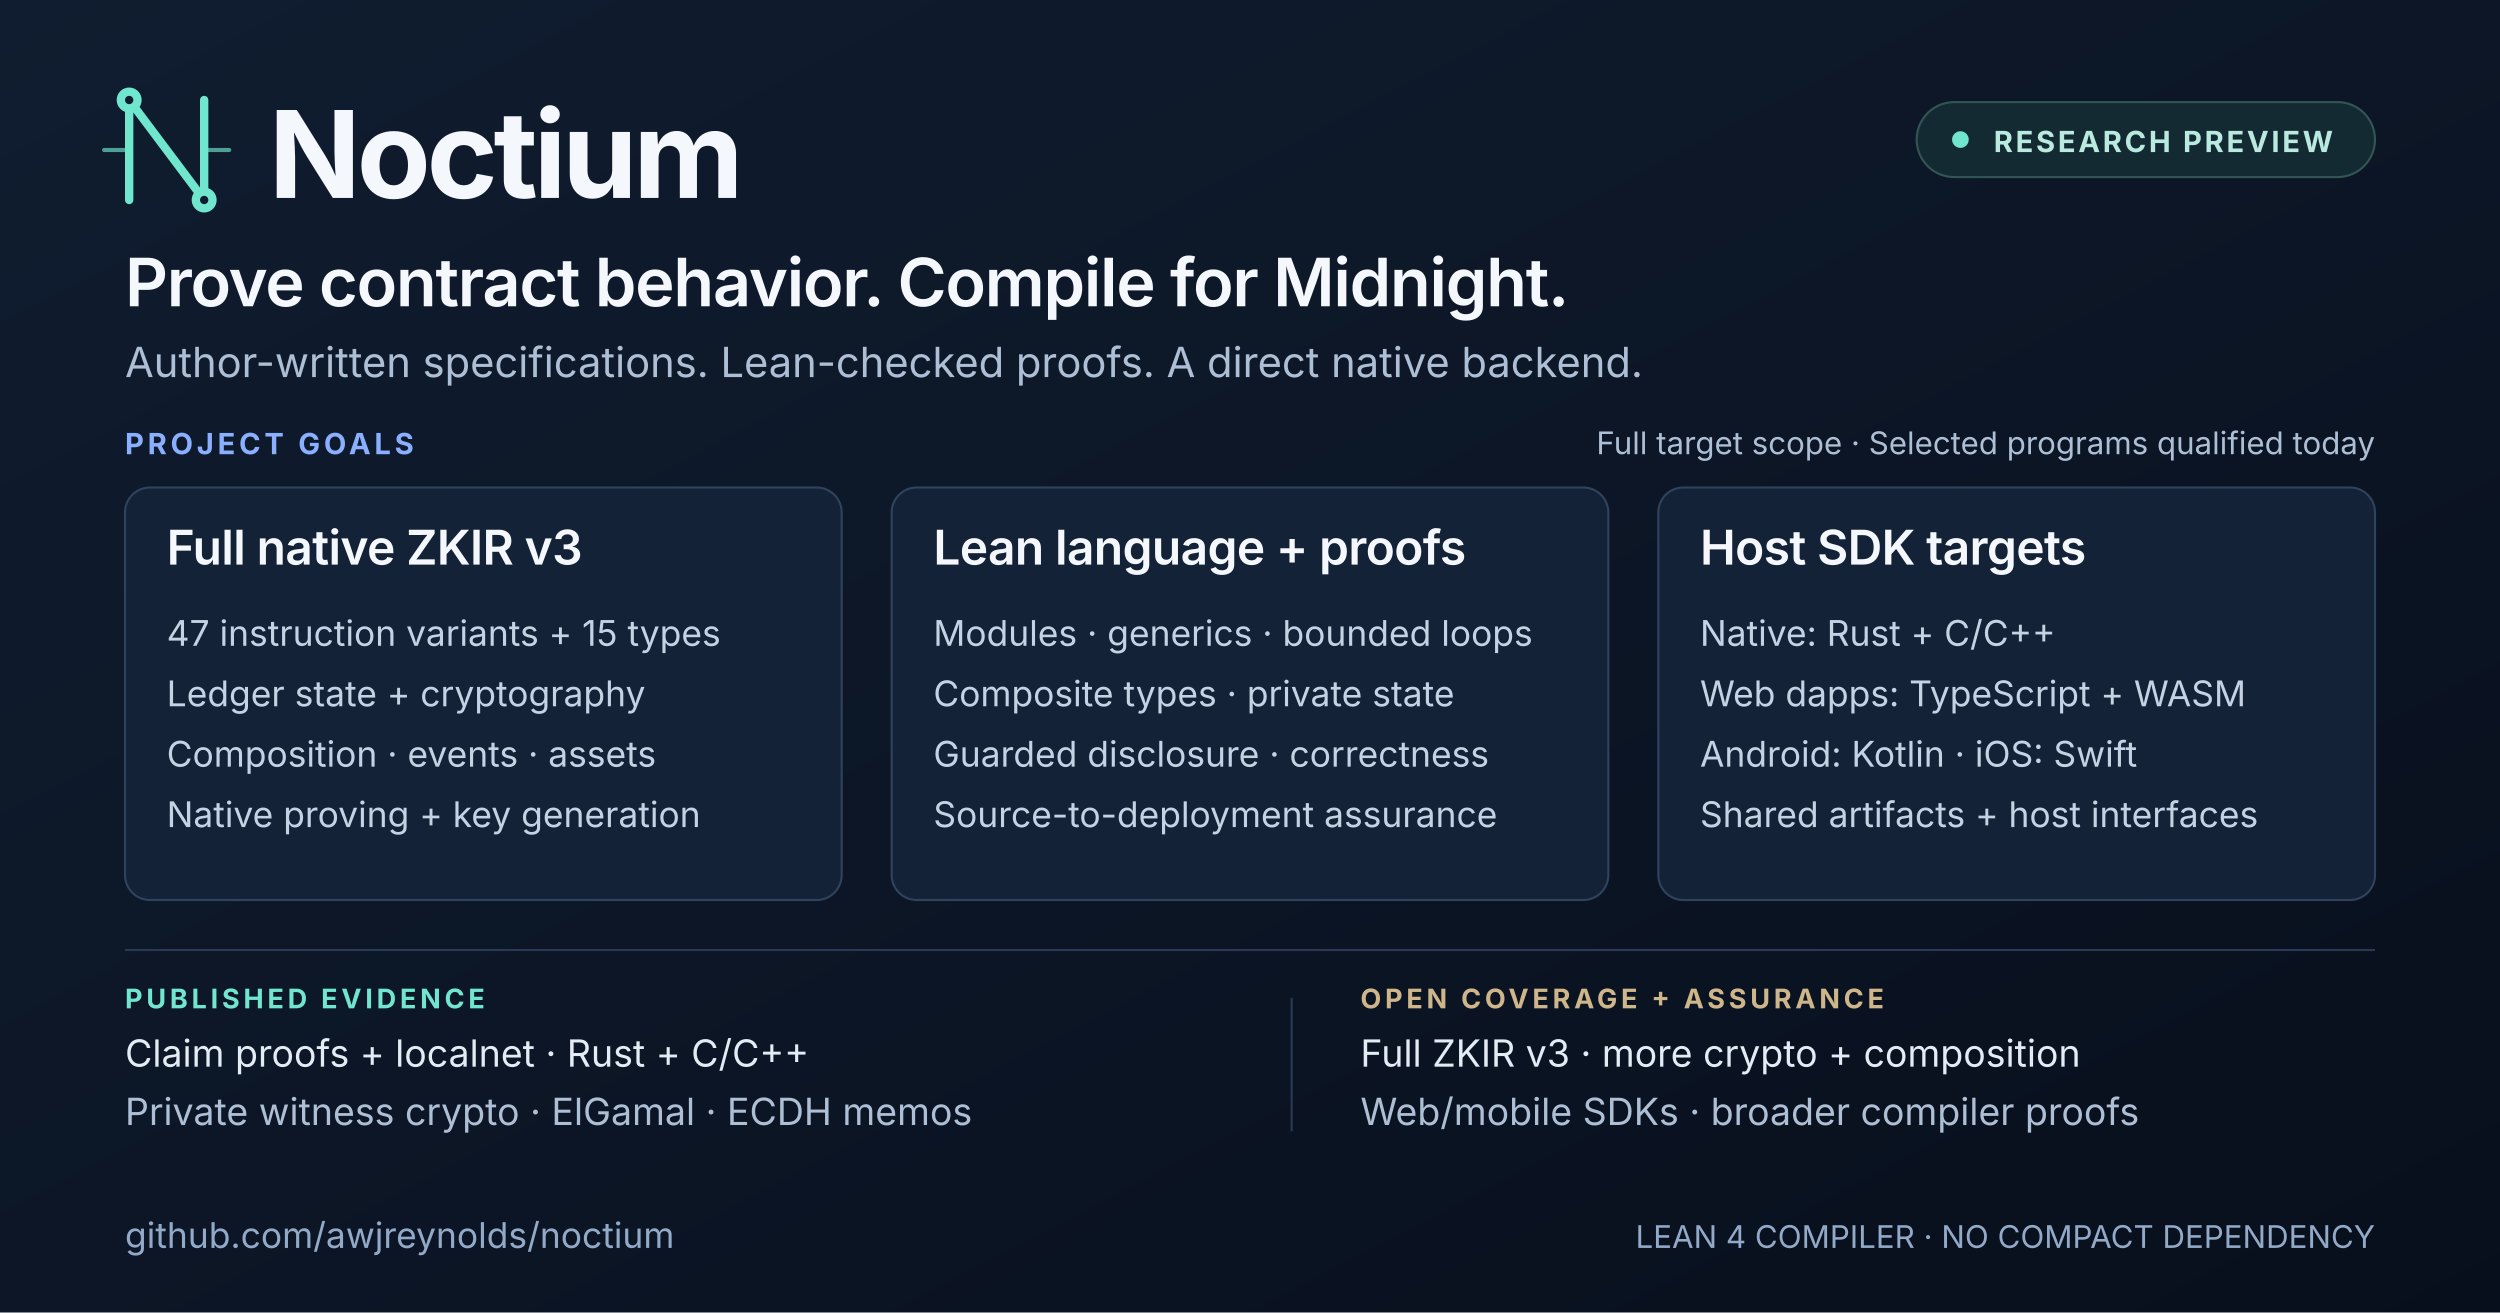
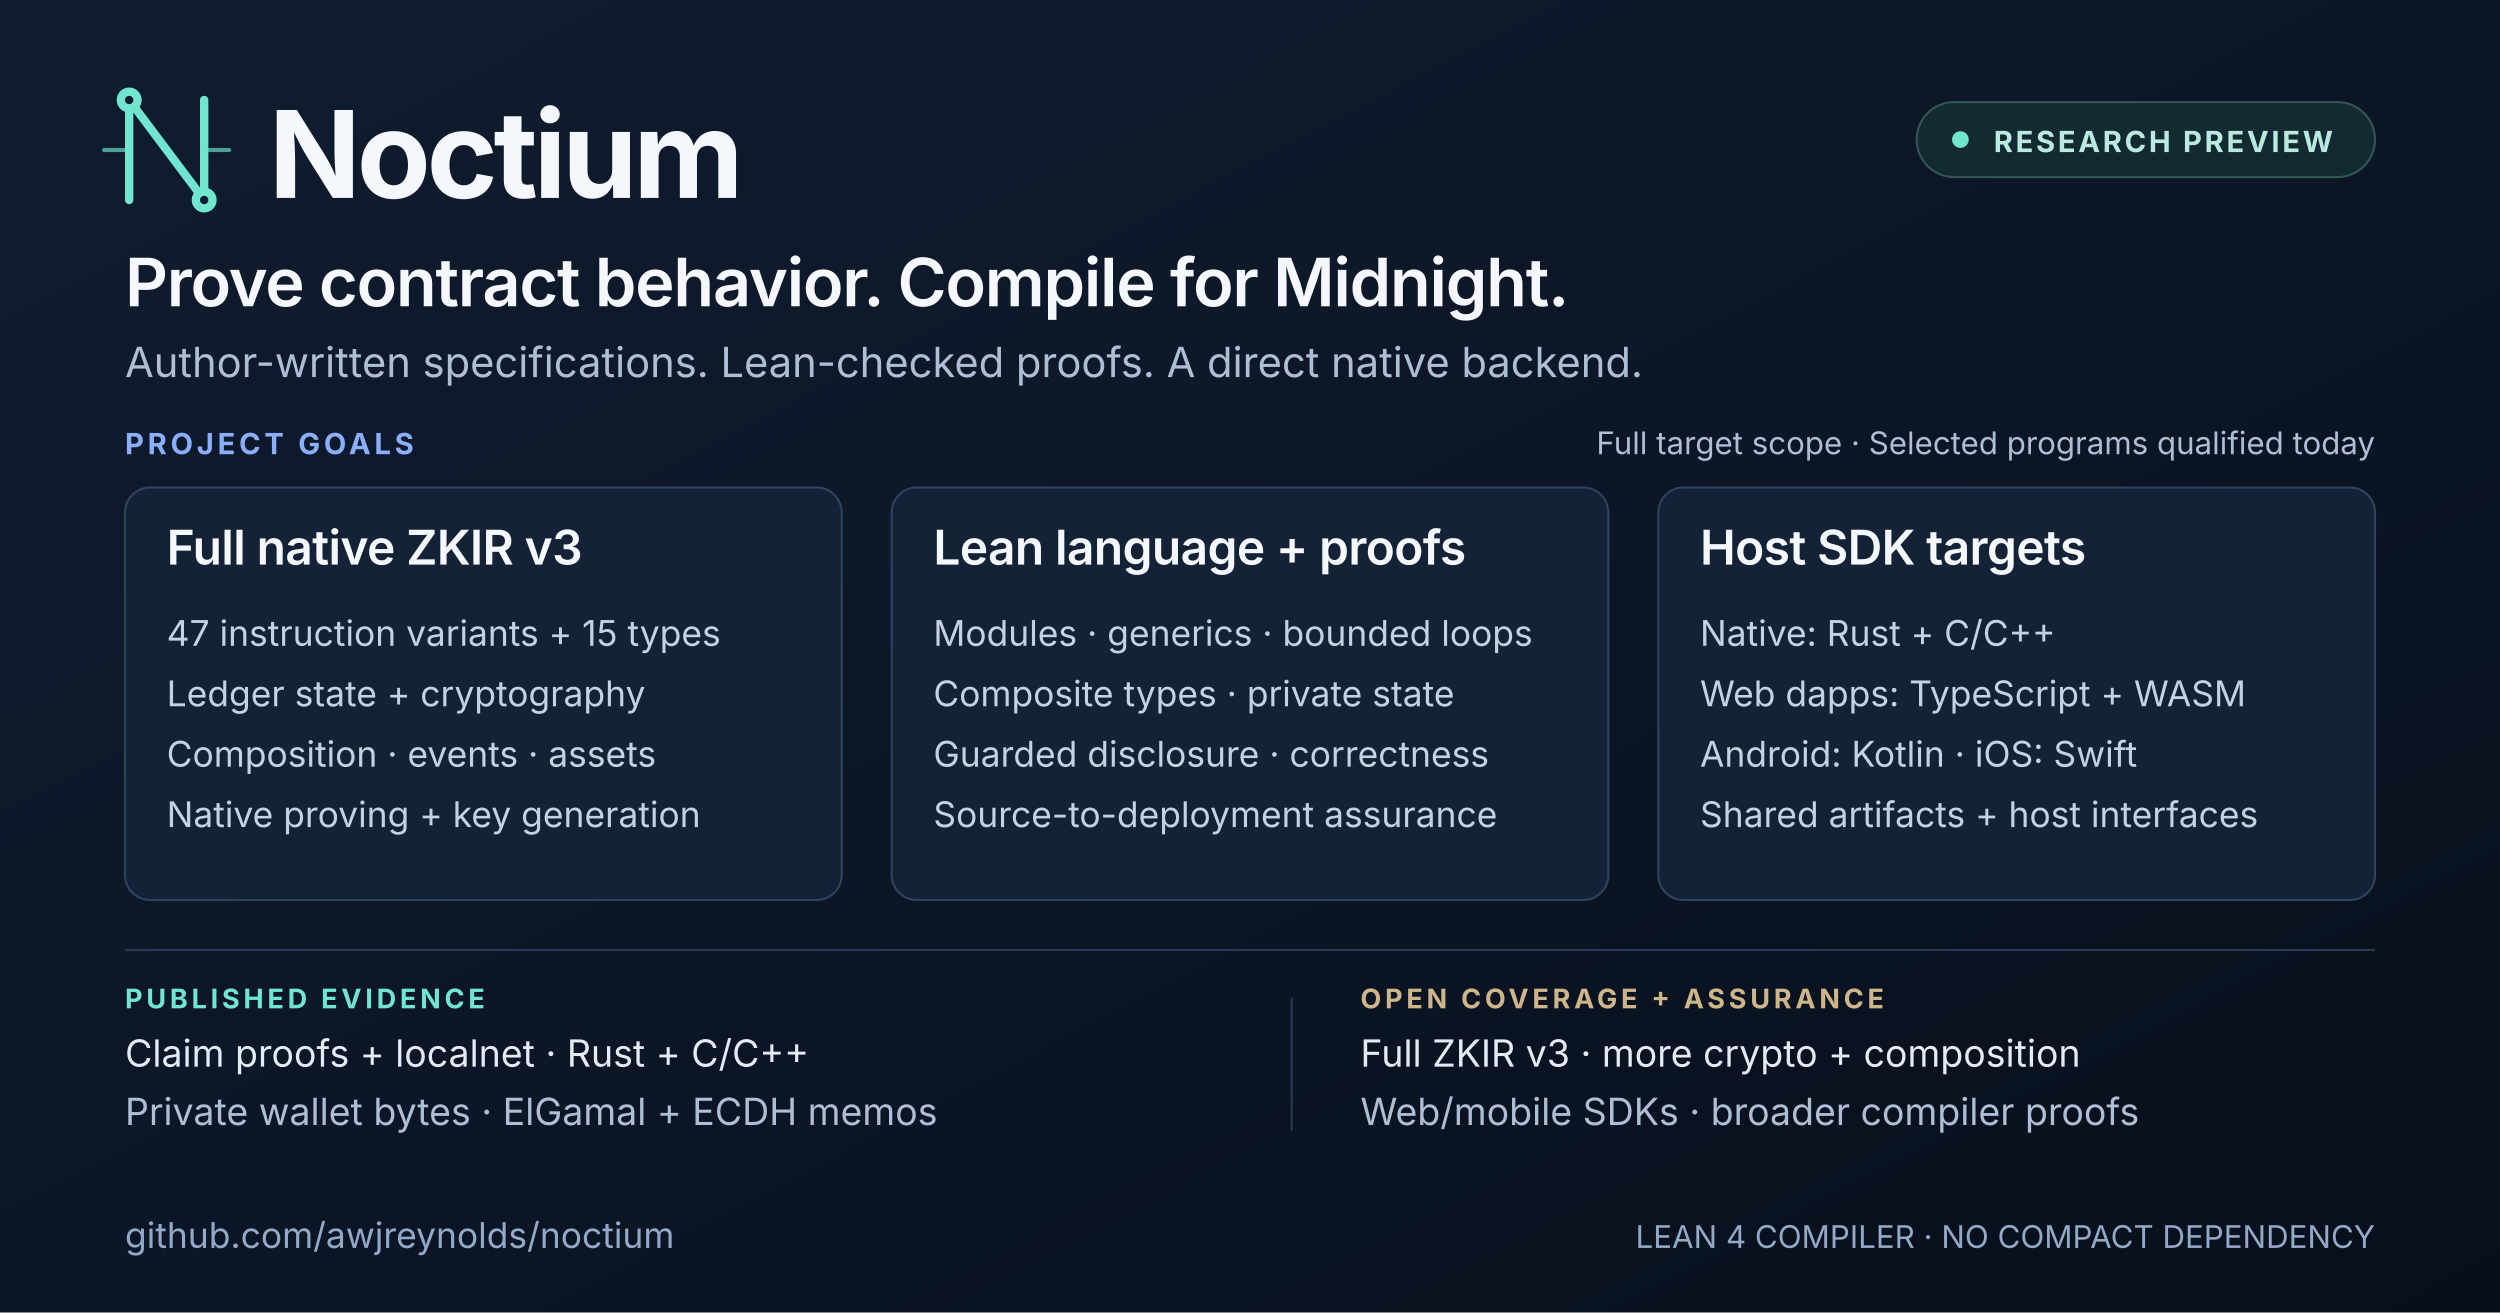
<svg xmlns="http://www.w3.org/2000/svg" width="1200" height="630" viewBox="0 0 1200 630" role="img" aria-labelledby="title description">
  <defs>
    <linearGradient id="background" x1="0" y1="0" x2="1" y2="1">
      <stop offset="0" stop-color="#101D30" />
      <stop offset="1" stop-color="#080F1C" />
    </linearGradient>
    <linearGradient id="accent" x1="0" y1="0" x2="1" y2="0">
      <stop offset="0" stop-color="#70E6CF" />
      <stop offset="1" stop-color="#8BAFFF" />
    </linearGradient>
  </defs>
  <rect width="1200" height="630" fill="url(#background)" />
  <path d="M0 2H1200" stroke="url(#accent)" stroke-width="4" />
  <g stroke="#70E6CF" stroke-width="4" fill="none" stroke-linecap="round" stroke-linejoin="round">
    <path d="M62 96V48L98 96V48" />
    <path d="M50 72H62M98 72H110" stroke-width="2" opacity="0.65" />
    <circle cx="62" cy="48" r="4" fill="#101D30" />
    <circle cx="98" cy="96" r="4" fill="#101D30" />
  </g>
  <g font-family="Inter, Arial, Helvetica, sans-serif">
    <text x="129" y="95" fill="#F4F7FC" font-size="58" font-weight="700" letter-spacing="-2">Noctium</text>
    <rect x="920" y="49" width="220" height="36" rx="18" fill="#142A32" stroke="#315654" />
    <circle cx="941" cy="67" r="4" fill="#70E6CF" />
    <text x="957" y="73" fill="#B9E9DF" font-size="14" font-weight="700" letter-spacing="1.3">RESEARCH PREVIEW</text>
    <text x="60" y="147" fill="#F4F7FC" font-size="32" font-weight="600" letter-spacing="-0.6">Prove contract behavior. Compile for Midnight.</text>
    <text x="60" y="181" fill="#AEBFD5" font-size="20">Author-written specifications. Lean-checked proofs. A direct native backend.</text>
    <text x="60" y="218" fill="#8BAFFF" font-size="14" font-weight="700" letter-spacing="1.8">PROJECT GOALS</text>
    <text x="1140" y="218" fill="#AEBFD5" font-size="15" text-anchor="end">Full target scope · Selected programs qualified today</text>
    <g fill="#132236" stroke="#30435E">
      <rect x="60" y="234" width="344" height="198" rx="12" />
      <rect x="428" y="234" width="344" height="198" rx="12" />
      <rect x="796" y="234" width="344" height="198" rx="12" />
    </g>
    <g fill="#F4F7FC" font-size="23" font-weight="600" letter-spacing="-0.3">
      <text x="80" y="271">Full native ZKIR v3</text>
      <text x="448" y="271">Lean language + proofs</text>
      <text x="816" y="271">Host SDK targets</text>
    </g>
    <g fill="#C5D2E4" font-size="17">
      <text x="80" y="310">47 instruction variants + 15 types</text>
      <text x="80" y="339">Ledger state + cryptography</text>
      <text x="80" y="368">Composition · events · assets</text>
      <text x="80" y="397">Native proving + key generation</text>
      <text x="448" y="310">Modules · generics · bounded loops</text>
      <text x="448" y="339">Composite types · private state</text>
      <text x="448" y="368">Guarded disclosure · correctness</text>
      <text x="448" y="397">Source-to-deployment assurance</text>
      <text x="816" y="310">Native: Rust + C/C++</text>
      <text x="816" y="339">Web dapps: TypeScript + WASM</text>
      <text x="816" y="368">Android: Kotlin · iOS: Swift</text>
      <text x="816" y="397">Shared artifacts + host interfaces</text>
    </g>
    <path d="M60 456H1140" stroke="#293A52" />
    <text x="60" y="484" fill="#70E6CF" font-size="13" font-weight="700" letter-spacing="1.8">PUBLISHED EVIDENCE</text>
    <text x="60" y="512" fill="#E3EBF5" font-size="18">Claim proofs + localnet · Rust + C/C++</text>
-     <text x="60" y="540" fill="#AEBFD5" font-size="18">Private witness crypto · ElGamal · ECDH memos</text>
+     <text x="60" y="540" fill="#AEBFD5" font-size="18">Private wallet bytes · ElGamal + ECDH memos</text>
    <path d="M620 479V543" stroke="#293A52" />
    <text x="653" y="484" fill="#CFB58A" font-size="13" font-weight="700" letter-spacing="1.8">OPEN COVERAGE + ASSURANCE</text>
    <text x="653" y="512" fill="#E3EBF5" font-size="18">Full ZKIR v3 · more crypto + composition</text>
    <text x="653" y="540" fill="#AEBFD5" font-size="18">Web/mobile SDKs · broader compiler proofs</text>
    <text x="60" y="599" fill="#92A9C7" font-size="17">github.com/awjreynolds/noctium</text>
    <text x="1140" y="599" fill="#92A9C7" font-size="15" text-anchor="end">LEAN 4 COMPILER · NO COMPACT DEPENDENCY</text>
  </g>
</svg>
